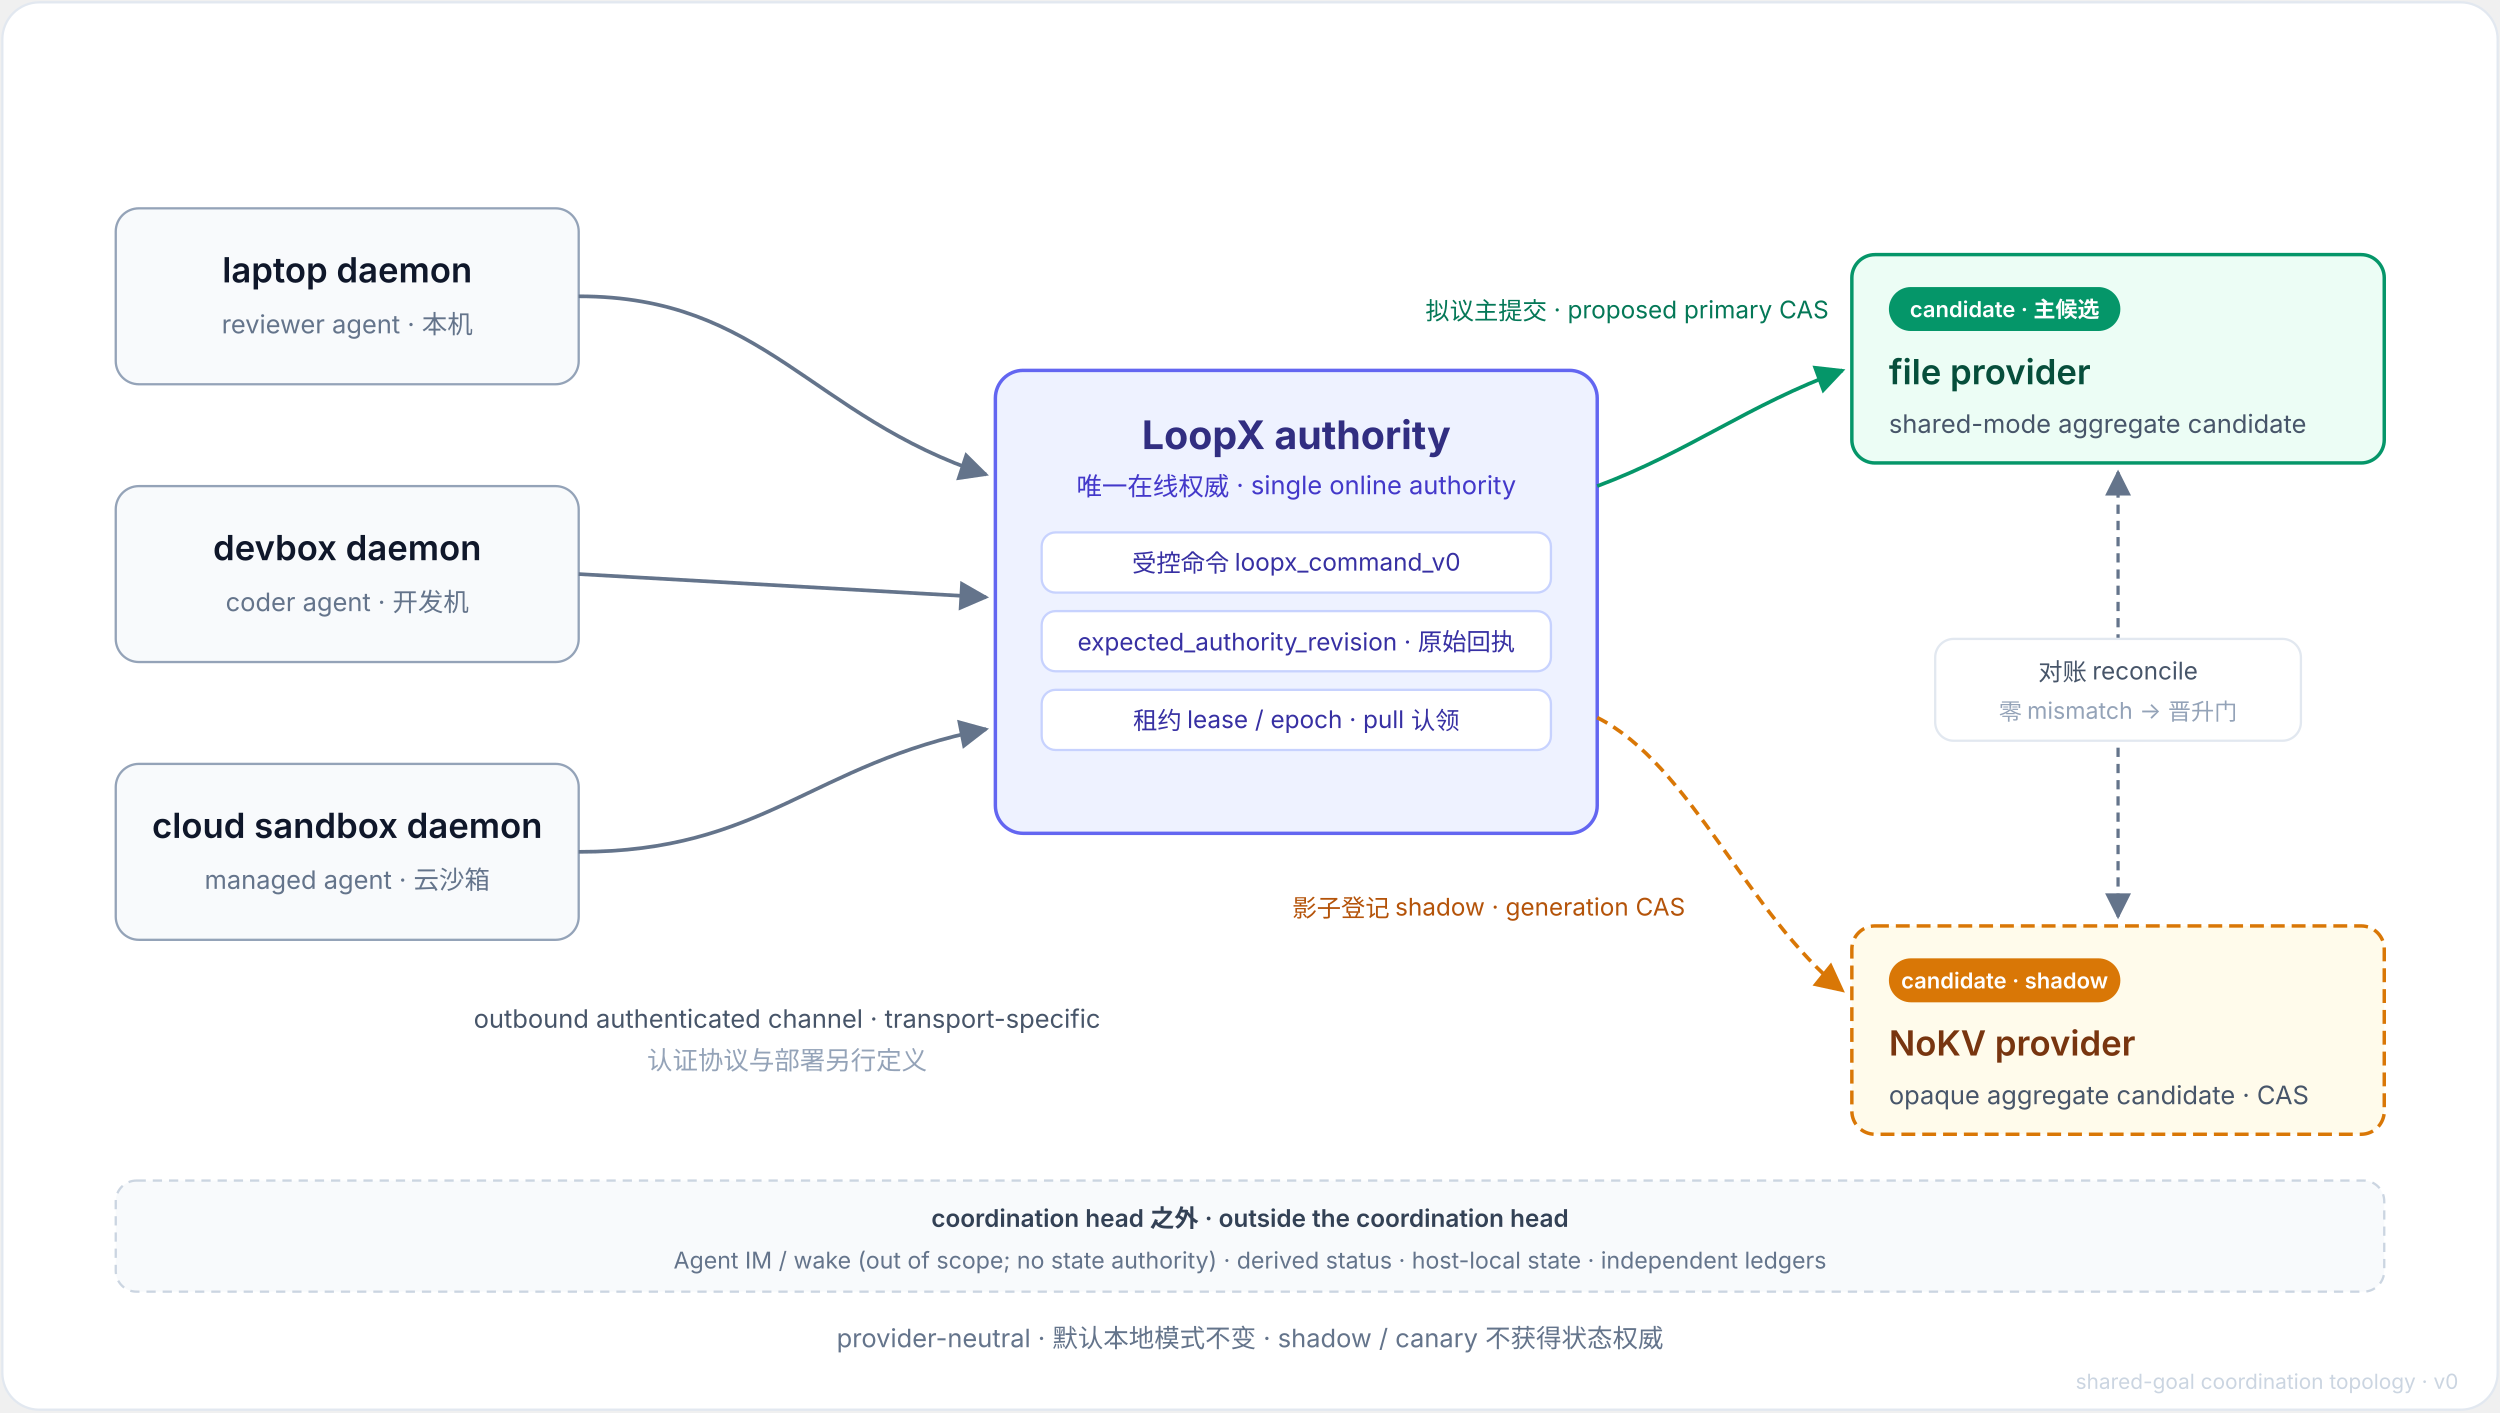
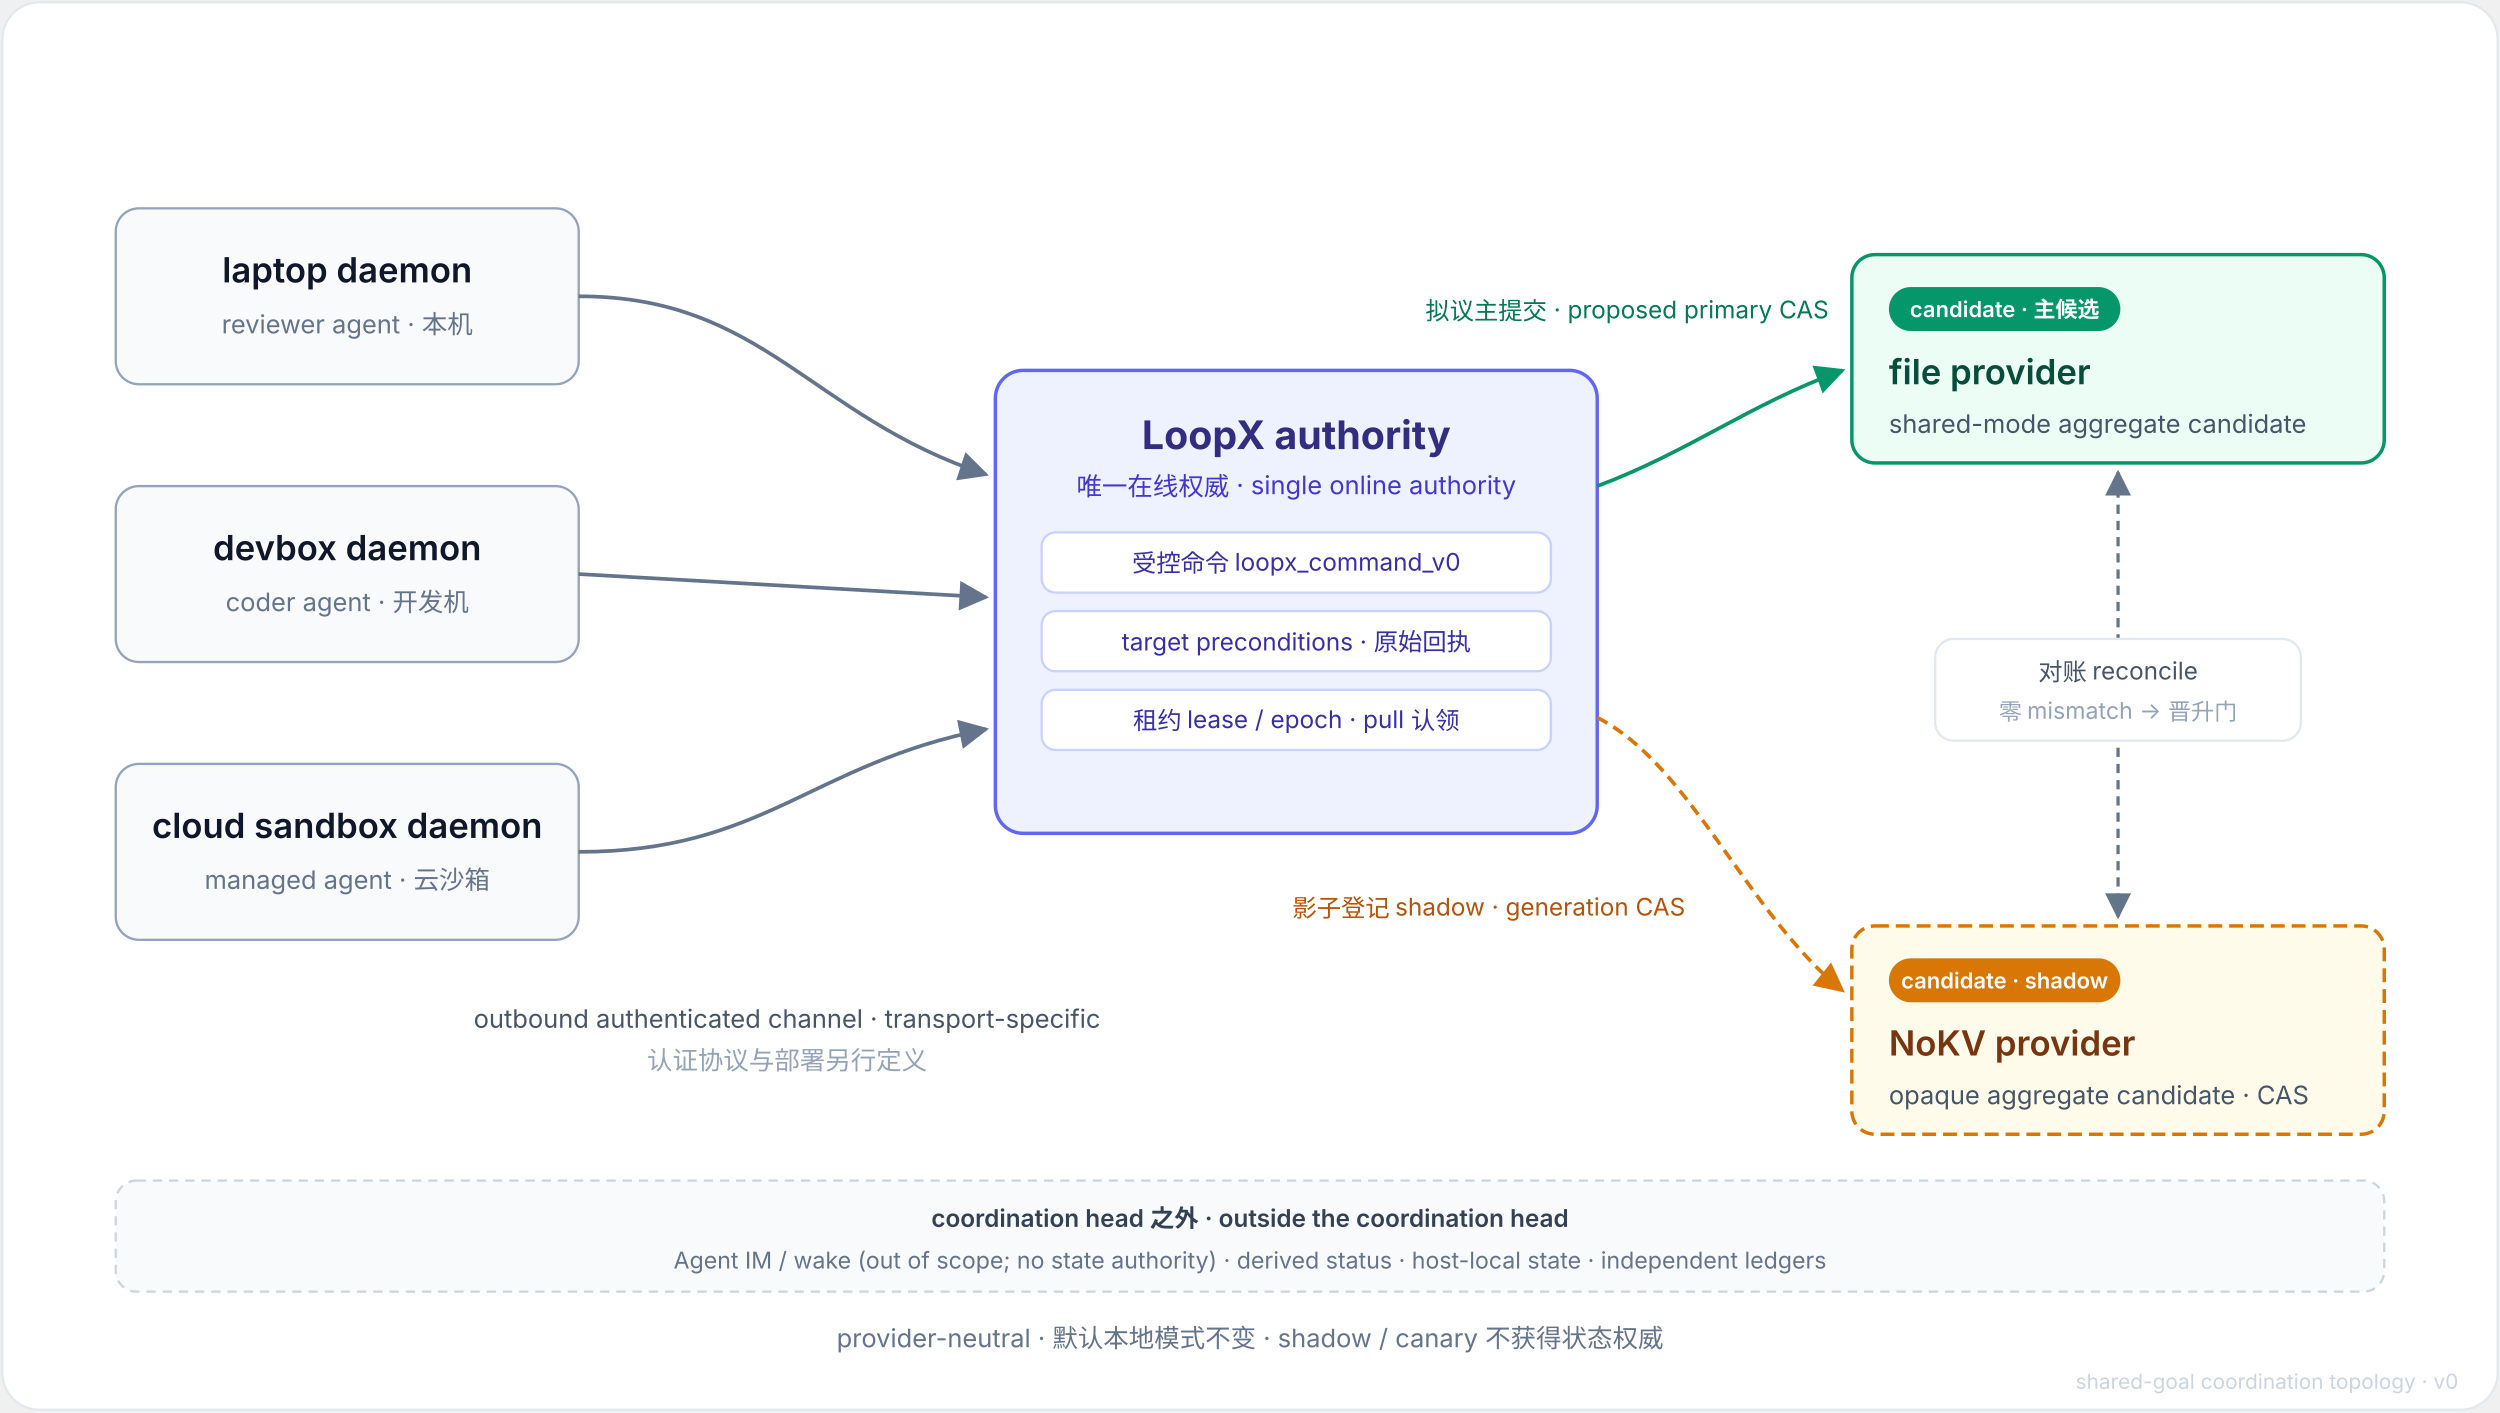
<svg xmlns="http://www.w3.org/2000/svg" viewBox="0 0 1080 610" role="img" aria-label="Proposed shared-goal coordination topology: endpoint daemons send controlled commands to one LoopX authority, with file and NoKV provider candidates; wake, projections, host-local state, and independent ledgers remain outside the coordination head">
  <defs>
    <marker id="ah" viewBox="0 0 10 10" refX="9" refY="5" markerWidth="8" markerHeight="8" orient="auto-start-reverse">
      <path d="M0 0L10 5L0 10z" fill="#64748b" />
    </marker>
    <marker id="ahGreen" viewBox="0 0 10 10" refX="9" refY="5" markerWidth="8" markerHeight="8" orient="auto-start-reverse">
      <path d="M0 0L10 5L0 10z" fill="#059669" />
    </marker>
    <marker id="ahAmber" viewBox="0 0 10 10" refX="9" refY="5" markerWidth="8" markerHeight="8" orient="auto-start-reverse">
      <path d="M0 0L10 5L0 10z" fill="#d97706" />
    </marker>
  </defs>
  <g font-family="-apple-system,'Segoe UI','PingFang SC','Hiragino Sans GB','Microsoft YaHei',sans-serif">
    <rect x="1" y="1" width="1078" height="608" rx="16" fill="#ffffff" stroke="#e2e8f0" />
    <rect x="50" y="90" width="200" height="76" rx="10" fill="#f8fafc" stroke="#94a3b8" />
    <text x="150" y="122" text-anchor="middle" font-size="15" font-weight="600" fill="#0f172a">laptop daemon</text>
    <text x="150" y="144" text-anchor="middle" font-size="11" fill="#64748b">reviewer agent · 本机</text>
    <rect x="50" y="210" width="200" height="76" rx="10" fill="#f8fafc" stroke="#94a3b8" />
    <text x="150" y="242" text-anchor="middle" font-size="15" font-weight="600" fill="#0f172a">devbox daemon</text>
    <text x="150" y="264" text-anchor="middle" font-size="11" fill="#64748b">coder agent · 开发机</text>
    <rect x="50" y="330" width="200" height="76" rx="10" fill="#f8fafc" stroke="#94a3b8" />
    <text x="150" y="362" text-anchor="middle" font-size="15" font-weight="600" fill="#0f172a">cloud sandbox daemon</text>
    <text x="150" y="384" text-anchor="middle" font-size="11" fill="#64748b">managed agent · 云沙箱</text>
    <path d="M250 128 C330 128 350 180 426 205" fill="none" stroke="#64748b" stroke-width="1.6" marker-end="url(#ah)" />
    <path d="M250 248 L426 258" fill="none" stroke="#64748b" stroke-width="1.6" marker-end="url(#ah)" />
    <path d="M250 368 C330 368 350 330 426 315" fill="none" stroke="#64748b" stroke-width="1.6" marker-end="url(#ah)" />
    <text x="340" y="444" text-anchor="middle" font-size="11" fill="#475569">outbound authenticated channel · transport-specific</text>
    <text x="340" y="462" text-anchor="middle" font-size="11" fill="#94a3b8">认证协议与部署另行定义</text>
    <rect x="430" y="160" width="260" height="200" rx="12" fill="#eef2ff" stroke="#6366f1" stroke-width="1.5" />
    <text x="560" y="194" text-anchor="middle" font-size="17" font-weight="700" fill="#312e81">LoopX authority</text>
    <text x="560" y="214" text-anchor="middle" font-size="11" fill="#4338ca">唯一在线权威 · single online authority</text>
    <rect x="450" y="230" width="220" height="26" rx="6" fill="#ffffff" stroke="#c7d2fe" />
    <text x="560" y="247" text-anchor="middle" font-size="10.5" fill="#3730a3">受控命令 loopx_command_v0</text>
    <rect x="450" y="264" width="220" height="26" rx="6" fill="#ffffff" stroke="#c7d2fe" />
-     <text x="560" y="281" text-anchor="middle" font-size="10.5" fill="#3730a3">expected_authority_revision · 原始回执</text>
+     <text x="560" y="281" text-anchor="middle" font-size="10.5" fill="#3730a3">target preconditions · 原始回执</text>
    <rect x="450" y="298" width="220" height="26" rx="6" fill="#ffffff" stroke="#c7d2fe" />
    <text x="560" y="315" text-anchor="middle" font-size="10.5" fill="#3730a3">租约 lease / epoch · pull 认领</text>
    <path d="M690 210 C730 195 755 175 796 160" fill="none" stroke="#059669" stroke-width="1.6" marker-end="url(#ahGreen)" />
    <text x="790" y="138" text-anchor="end" font-size="10.5" fill="#047857">拟议主提交 · proposed primary CAS</text>
    <path d="M690 310 C730 330 755 395 796 428" fill="none" stroke="#d97706" stroke-width="1.6" stroke-dasharray="5 3" marker-end="url(#ahAmber)" />
    <text x="728" y="396" text-anchor="end" font-size="10.5" fill="#b45309">影子登记 shadow · generation CAS</text>
    <rect x="800" y="110" width="230" height="90" rx="10" fill="#ecfdf5" stroke="#059669" stroke-width="1.5" />
    <rect x="816" y="124" width="100" height="19" rx="9.5" fill="#059669" />
    <text x="866" y="137" text-anchor="middle" font-size="9.5" font-weight="600" fill="#ffffff">candidate · 主候选</text>
    <text x="816" y="166" font-size="15" font-weight="600" fill="#064e3b">file provider</text>
    <text x="816" y="187" font-size="11" fill="#475569">shared-mode aggregate candidate</text>
    <path d="M915 204 L915 396" fill="none" stroke="#64748b" stroke-width="1.4" stroke-dasharray="4 3" marker-start="url(#ah)" marker-end="url(#ah)" />
    <rect x="836" y="276" width="158" height="44" rx="8" fill="#ffffff" stroke="#e2e8f0" />
    <text x="915" y="294" text-anchor="middle" font-size="10.5" fill="#475569">对账 reconcile</text>
    <text x="915" y="311" text-anchor="middle" font-size="10" fill="#94a3b8">零 mismatch → 晋升门</text>
    <rect x="800" y="400" width="230" height="90" rx="10" fill="#fffbeb" stroke="#d97706" stroke-width="1.5" stroke-dasharray="6 3" />
    <rect x="816" y="414" width="100" height="19" rx="9.5" fill="#d97706" />
    <text x="866" y="427" text-anchor="middle" font-size="9.5" font-weight="600" fill="#ffffff">candidate · shadow</text>
    <text x="816" y="456" font-size="15" font-weight="600" fill="#78350f">NoKV provider</text>
    <text x="816" y="477" font-size="11" fill="#475569">opaque aggregate candidate · CAS</text>
    <rect x="50" y="510" width="980" height="48" rx="9" fill="#f8fafc" stroke="#cbd5e1" stroke-dasharray="4 3" />
    <text x="540" y="530" text-anchor="middle" font-size="10.5" font-weight="600" fill="#334155">coordination head 之外 · outside the coordination head</text>
    <text x="540" y="548" text-anchor="middle" font-size="10" fill="#64748b">Agent IM / wake (out of scope; no state authority) · derived status · host-local state · independent ledgers</text>
    <text x="540" y="582" text-anchor="middle" font-size="11" fill="#64748b">provider-neutral · 默认本地模式不变 · shadow / canary 不获得状态权威</text>
    <text x="1062" y="600" text-anchor="end" font-size="9" fill="#cbd5e1">shared-goal coordination topology · v0</text>
  </g>
</svg>
